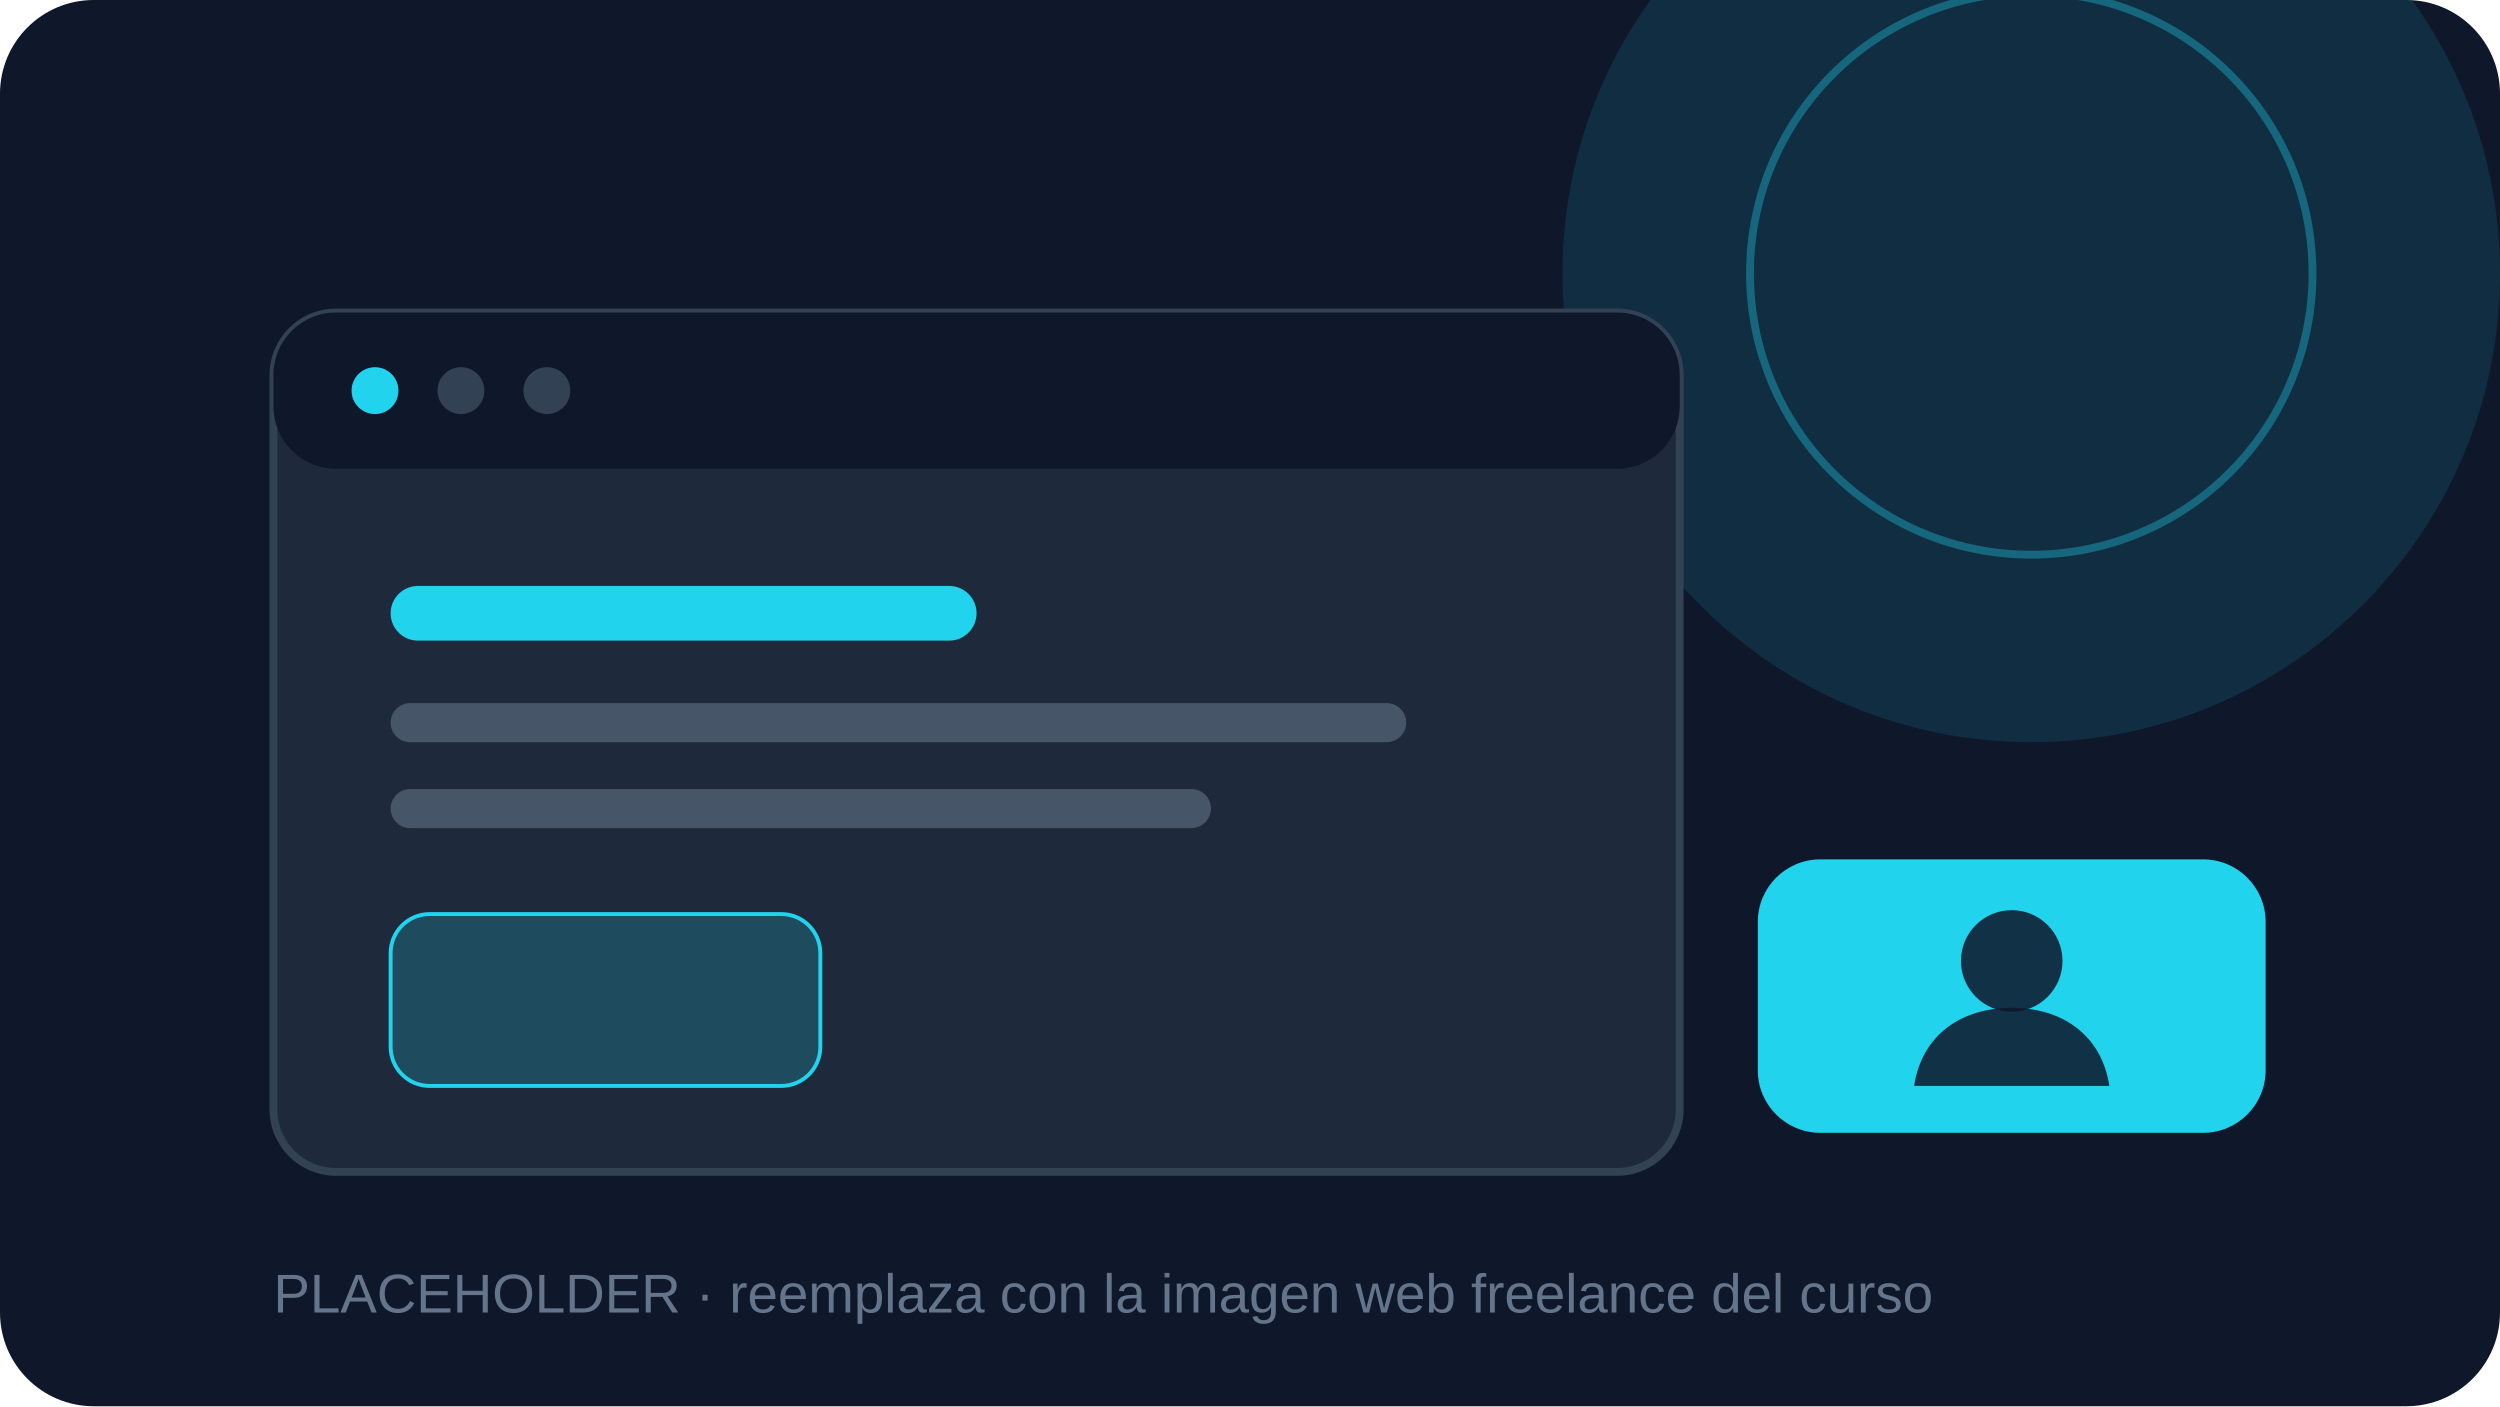
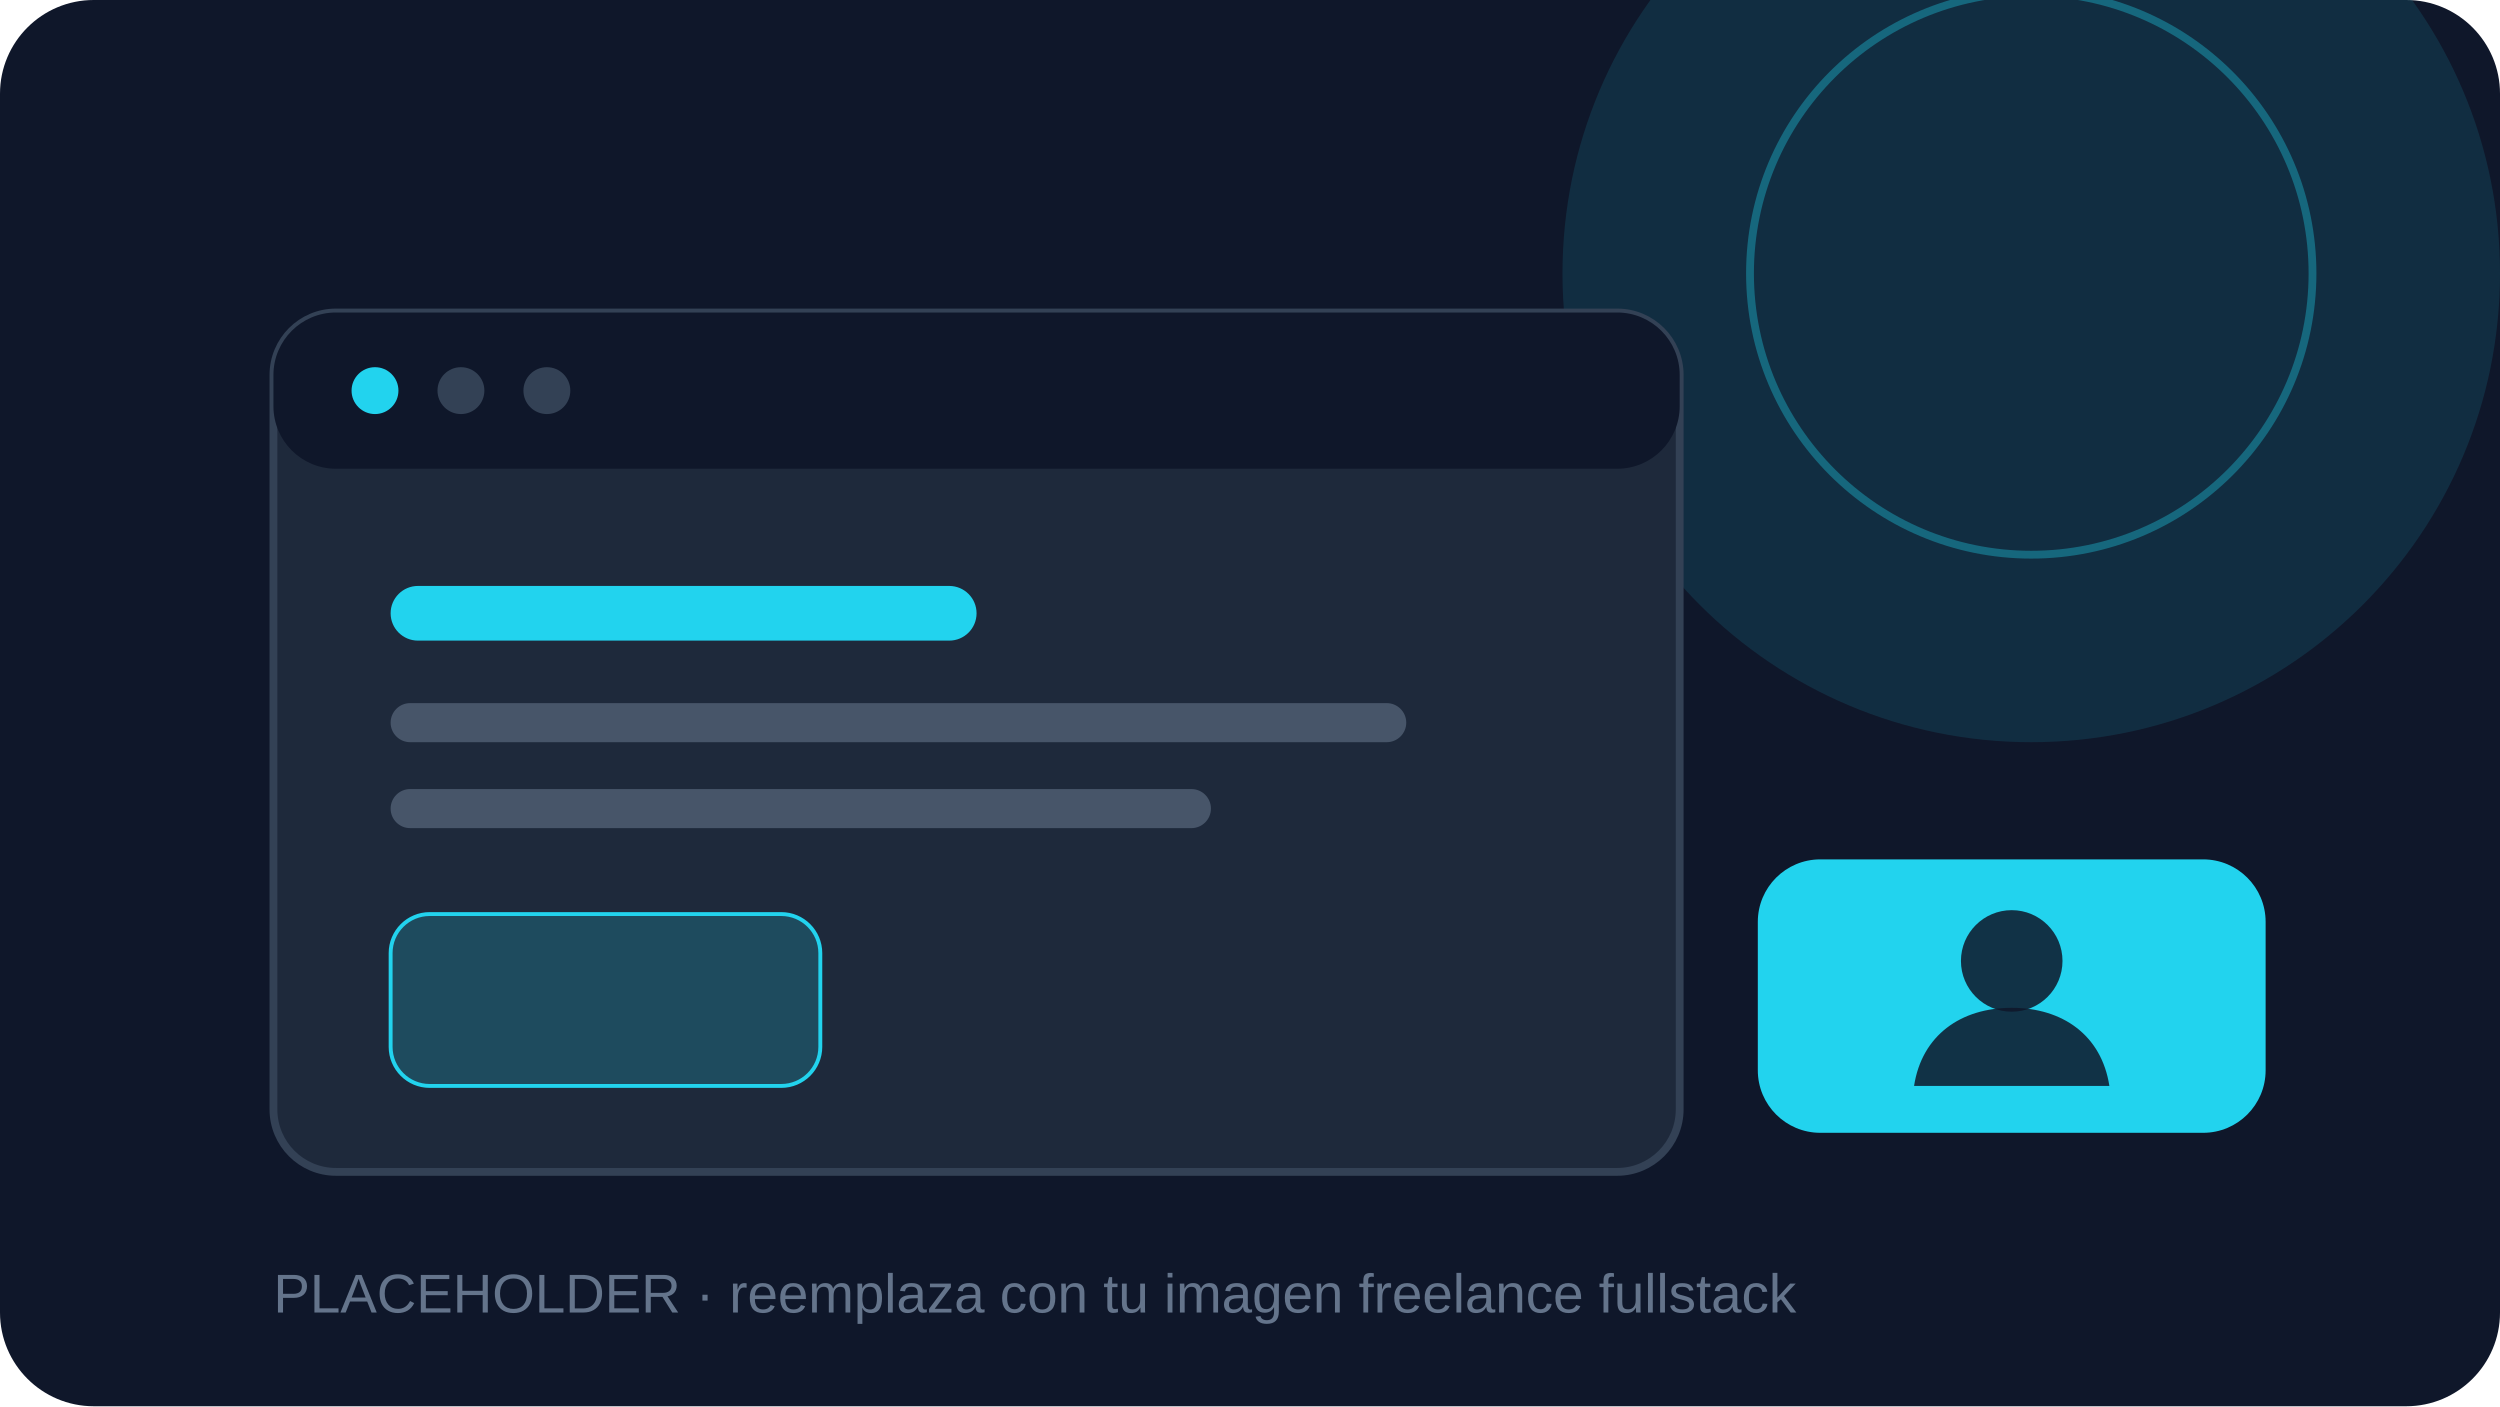
<svg xmlns="http://www.w3.org/2000/svg" viewBox="0 0 640 360" role="img" aria-label="Imagen web freelance (placeholder)">
  <rect width="640" height="360" rx="24" fill="#0f172a" />
  <circle cx="520" cy="70" r="120" fill="#22d3ee" fill-opacity="0.12" />
  <circle cx="520" cy="70" r="72" fill="none" stroke="#22d3ee" stroke-opacity="0.35" stroke-width="2" />
  <rect x="70" y="80" width="360" height="220" rx="16" fill="#1e293b" stroke="#334155" stroke-width="2" />
  <rect x="70" y="80" width="360" height="40" rx="16" fill="#0f172a" />
  <circle cx="96" cy="100" r="6" fill="#22d3ee" />
  <circle cx="118" cy="100" r="6" fill="#334155" />
  <circle cx="140" cy="100" r="6" fill="#334155" />
  <rect x="100" y="150" width="150" height="14" rx="7" fill="#22d3ee" />
  <rect x="100" y="180" width="260" height="10" rx="5" fill="#475569" />
  <rect x="100" y="202" width="210" height="10" rx="5" fill="#475569" />
  <rect x="100" y="234" width="110" height="44" rx="10" fill="#22d3ee" fill-opacity="0.2" stroke="#22d3ee" />
  <g transform="translate(450 220)">
    <rect width="130" height="70" rx="16" fill="#22d3ee" />
    <circle cx="65" cy="26" r="13" fill="#0f172a" fill-opacity="0.85" />
    <path d="M40 58c2-13 12-20 25-20s23 7 25 20" fill="#0f172a" fill-opacity="0.85" />
  </g>
-   <text x="70" y="336" fill="#64748b" font-family="Arial, sans-serif" font-size="14">PLACEHOLDER · reemplaza con la imagen web freelance del curso</text>
+   <text x="70" y="336" fill="#64748b" font-family="Arial, sans-serif" font-size="14">PLACEHOLDER · reemplaza con tu imagen freelance fullstack</text>
</svg>
